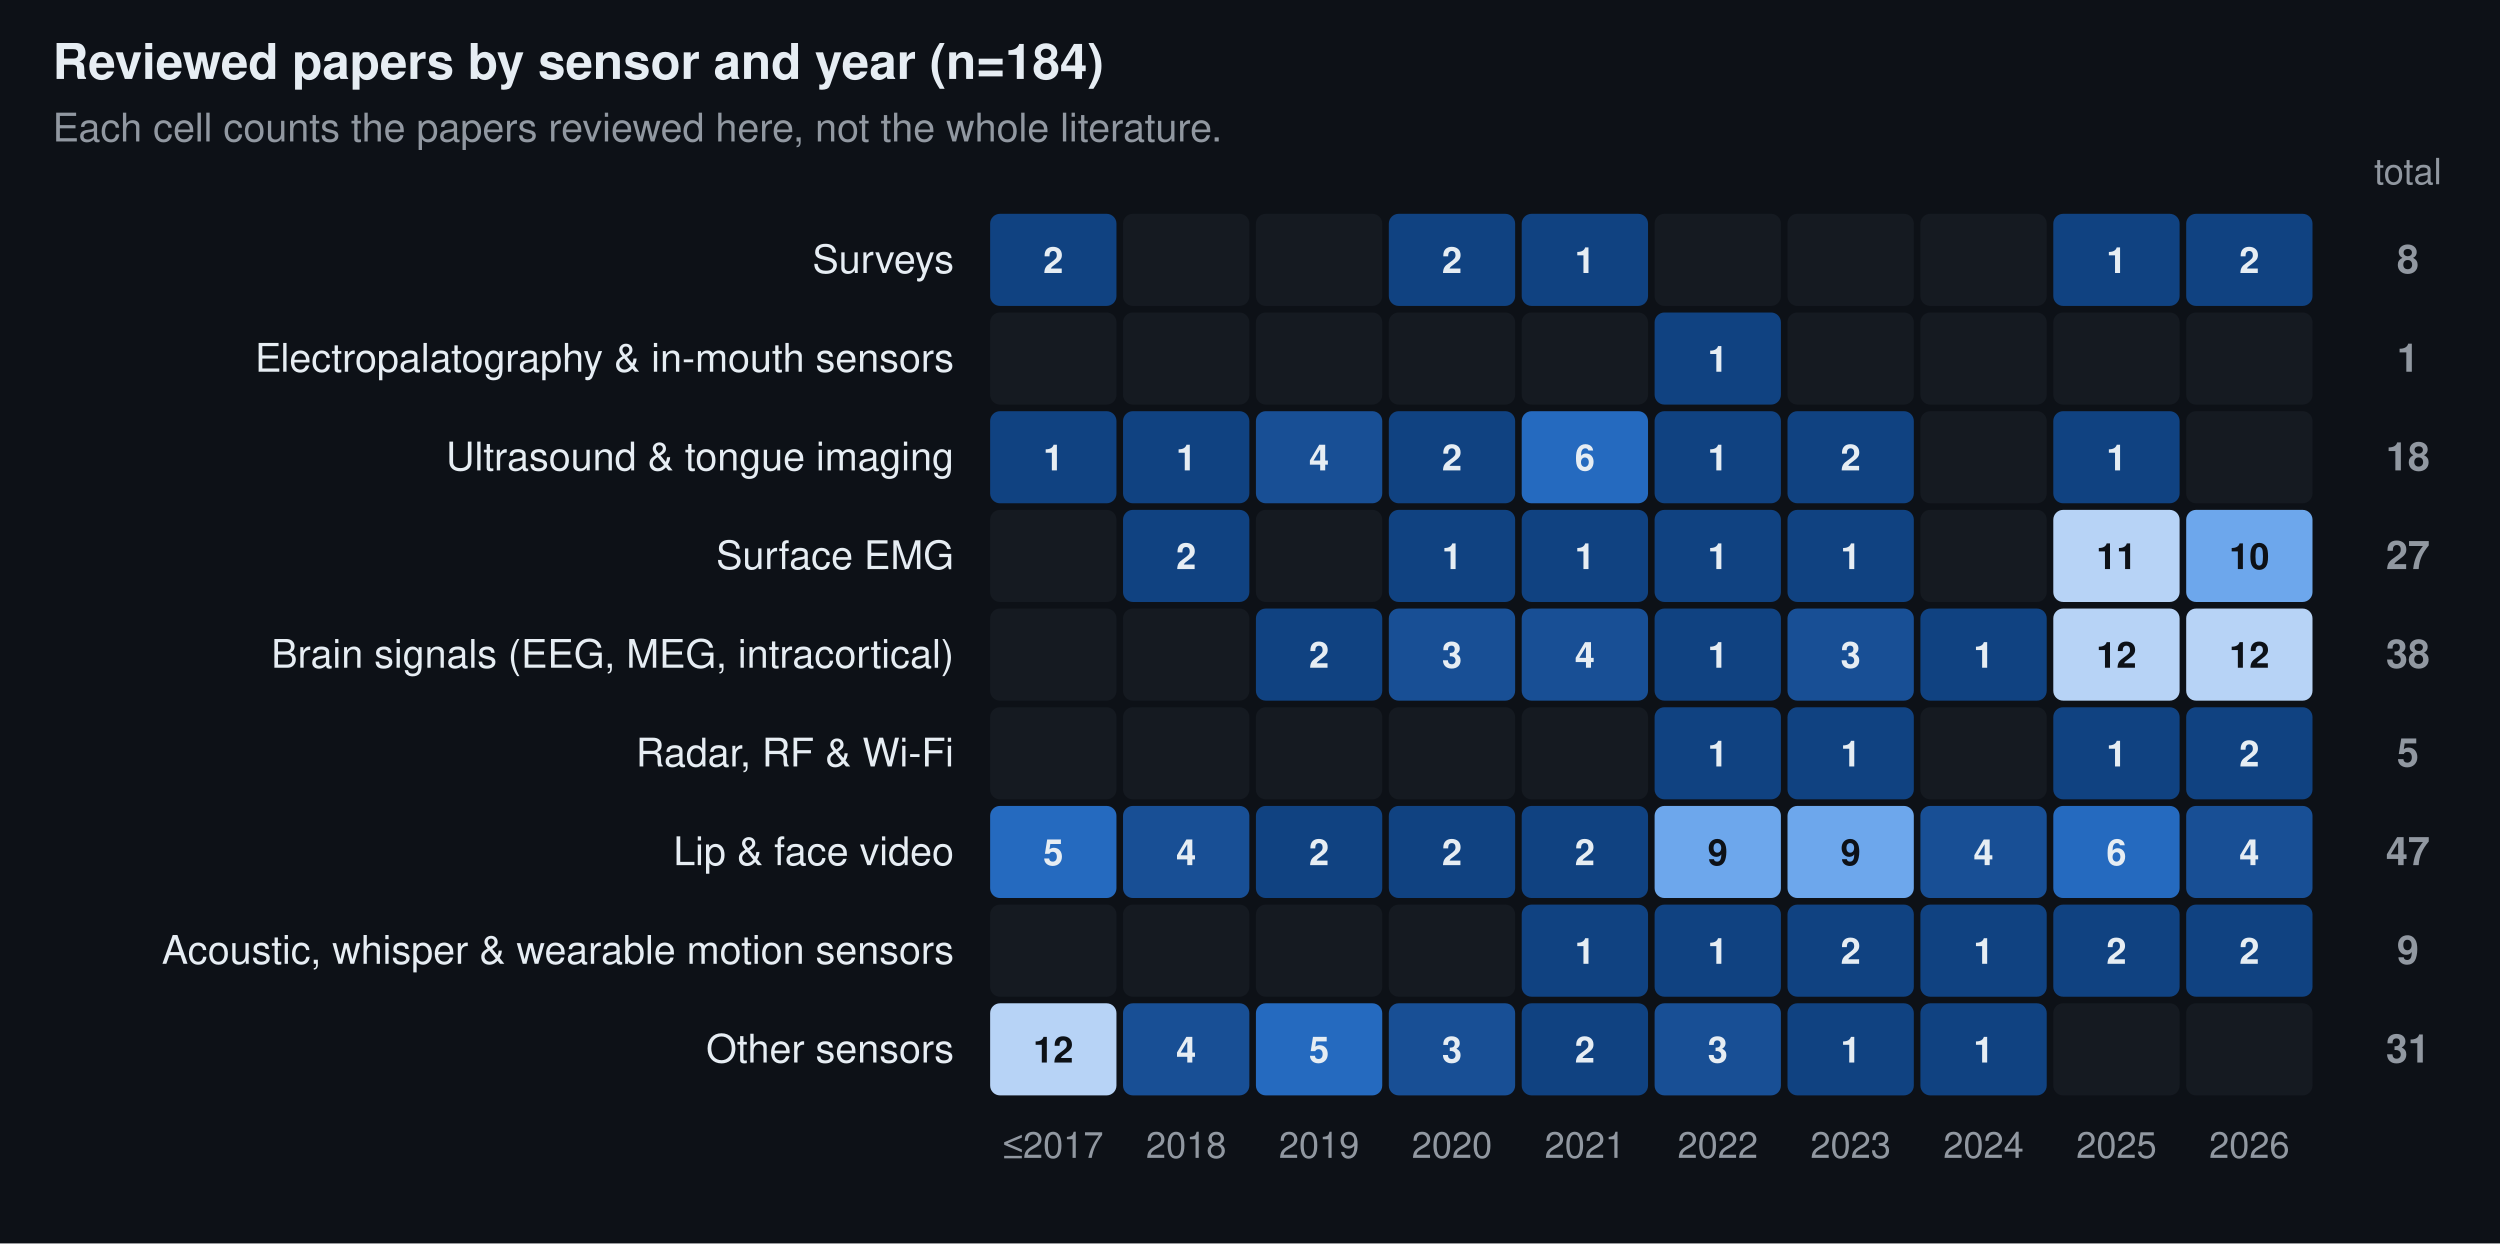
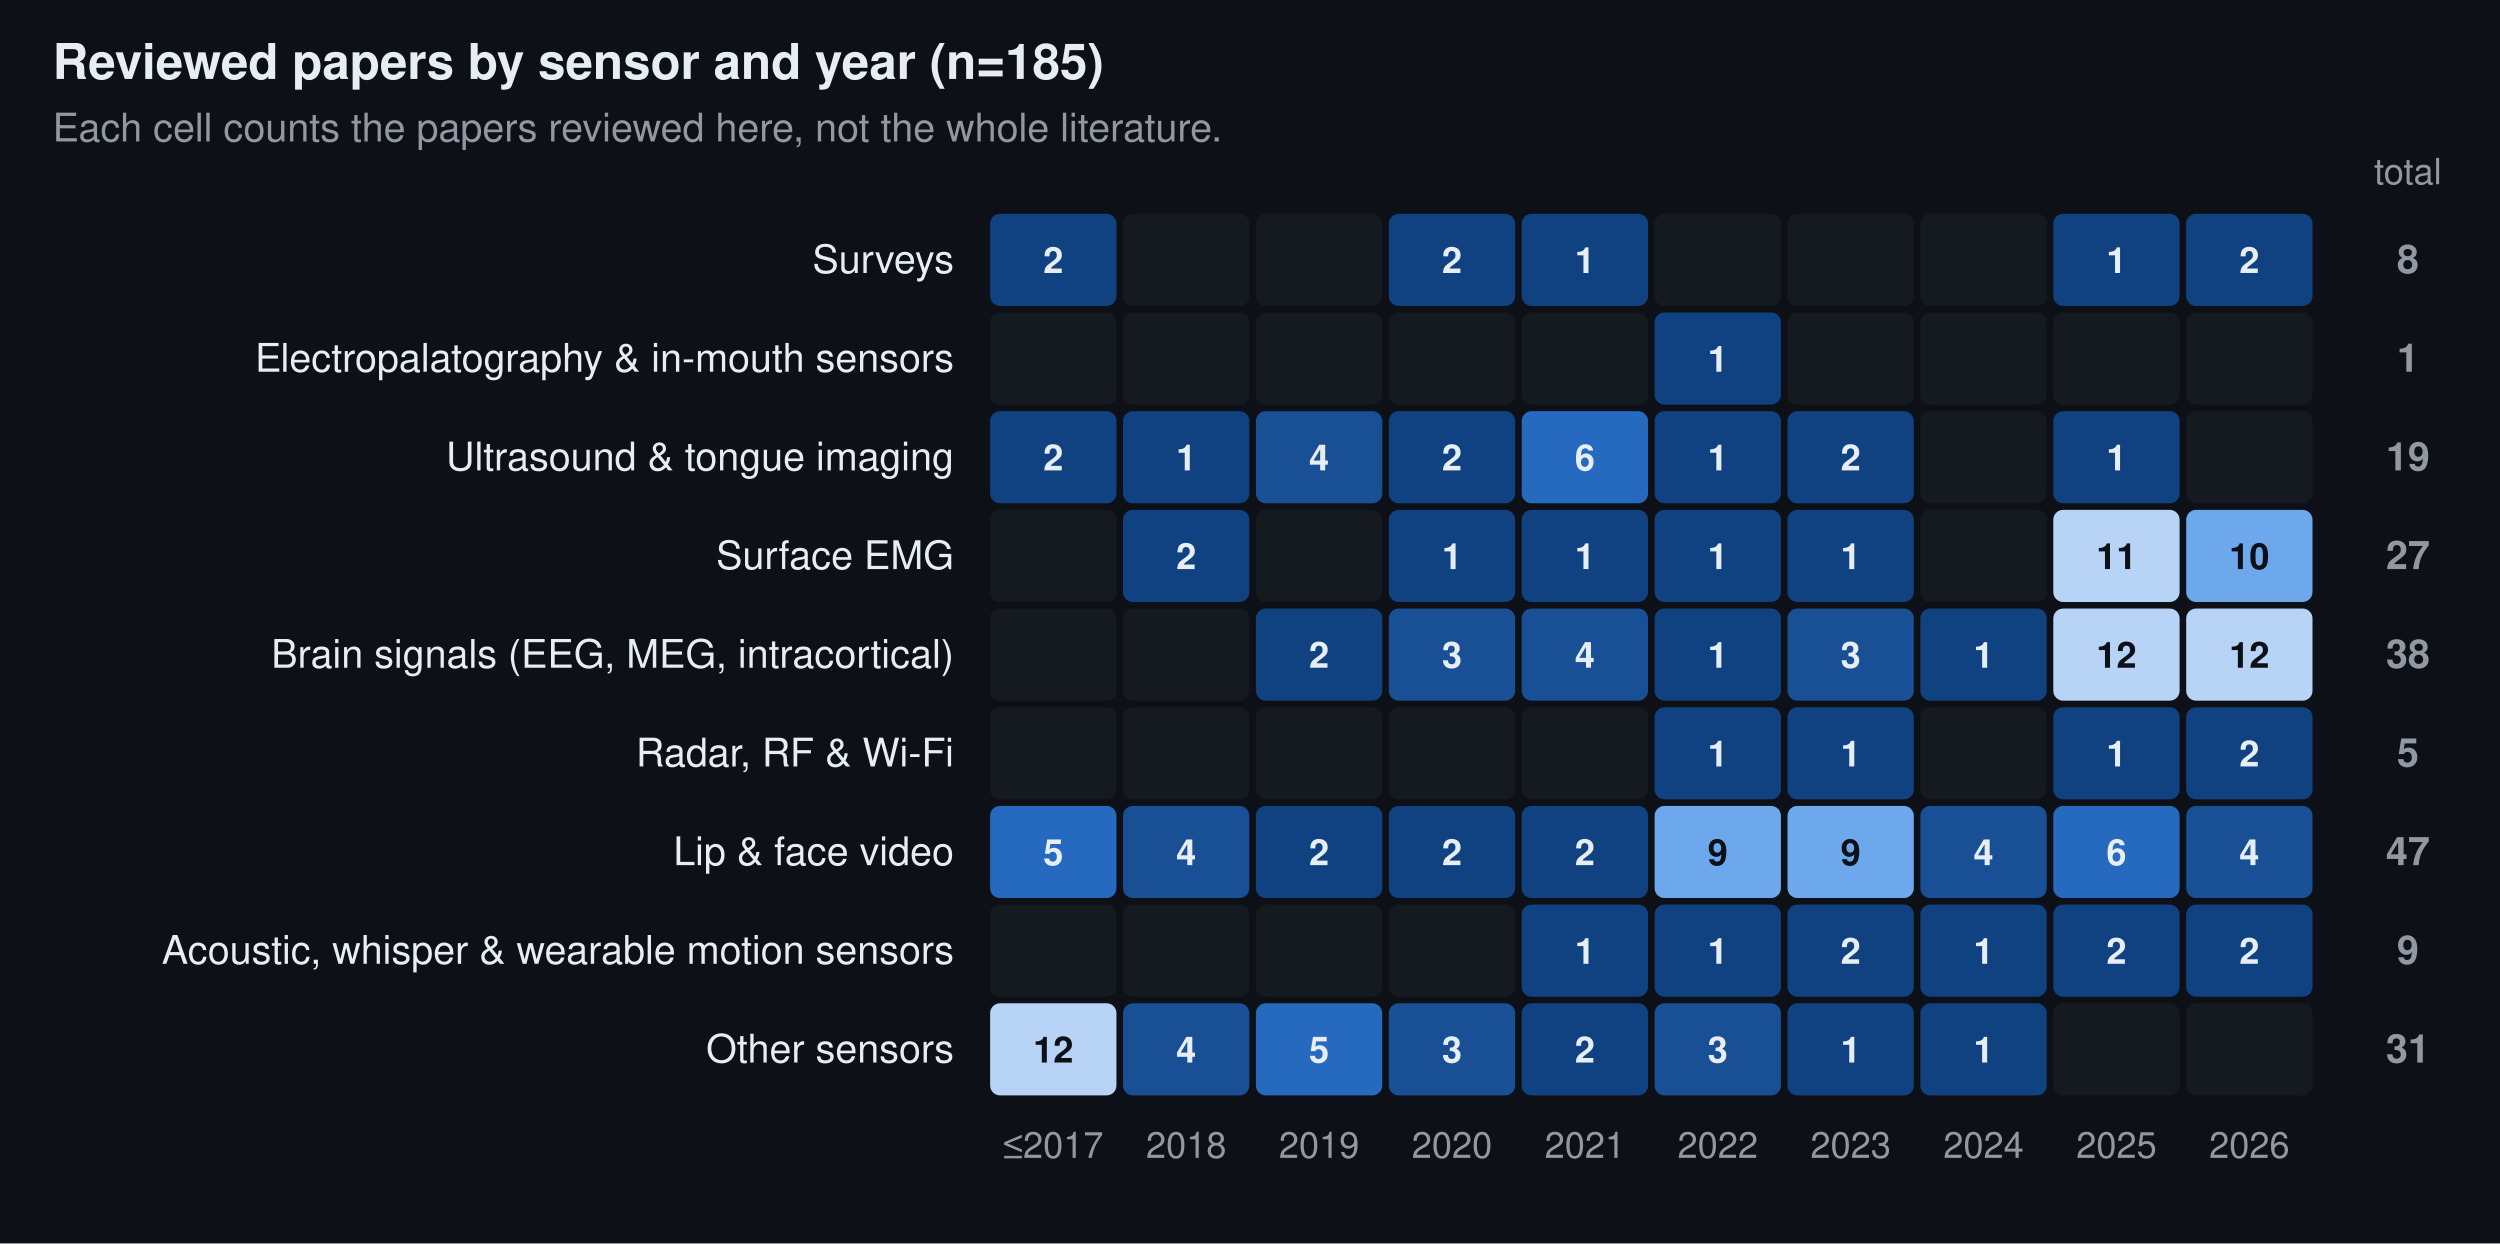
- <svg xmlns="http://www.w3.org/2000/svg" width="760" height="378" viewBox="0 0 760 378" font-family="-apple-system, BlinkMacSystemFont, 'Segoe UI', Helvetica, Arial, sans-serif" role="img" aria-label="Reviewed papers by sensor and year (n=184)">
+ <svg xmlns="http://www.w3.org/2000/svg" width="760" height="378" viewBox="0 0 760 378" font-family="-apple-system, BlinkMacSystemFont, 'Segoe UI', Helvetica, Arial, sans-serif" role="img" aria-label="Reviewed papers by sensor and year (n=185)">
  <rect width="760" height="378" fill="#0d1117" />
-   <text x="16.0" y="24.0" font-size="15" fill="#e6edf3" text-anchor="start" font-weight="600">Reviewed papers by sensor and year (n=184)</text>
+   <text x="16.0" y="24.0" font-size="15" fill="#e6edf3" text-anchor="start" font-weight="600">Reviewed papers by sensor and year (n=185)</text>
  <text x="16.0" y="43.0" font-size="12" fill="#9198a1" text-anchor="start">Each cell counts the papers reviewed here, not the whole literature.</text>
  <text x="320.2" y="352.0" font-size="11" fill="#9198a1" text-anchor="middle">≤2017</text>
  <text x="360.6" y="352.0" font-size="11" fill="#9198a1" text-anchor="middle">2018</text>
  <text x="401.0" y="352.0" font-size="11" fill="#9198a1" text-anchor="middle">2019</text>
  <text x="441.4" y="352.0" font-size="11" fill="#9198a1" text-anchor="middle">2020</text>
  <text x="481.8" y="352.0" font-size="11" fill="#9198a1" text-anchor="middle">2021</text>
  <text x="522.2" y="352.0" font-size="11" fill="#9198a1" text-anchor="middle">2022</text>
  <text x="562.6" y="352.0" font-size="11" fill="#9198a1" text-anchor="middle">2023</text>
  <text x="603.0" y="352.0" font-size="11" fill="#9198a1" text-anchor="middle">2024</text>
  <text x="643.4" y="352.0" font-size="11" fill="#9198a1" text-anchor="middle">2025</text>
  <text x="683.8" y="352.0" font-size="11" fill="#9198a1" text-anchor="middle">2026</text>
  <text x="732.0" y="56.0" font-size="11" fill="#9198a1" text-anchor="middle">total</text>
  <text x="290.0" y="83.0" font-size="12" fill="#e6edf3" text-anchor="end">Surveys</text>
  <rect x="301.0" y="65.0" width="38.4" height="28.0" rx="3" fill="#104281" />
  <text x="320.2" y="83.0" font-size="11" fill="#e6edf3" text-anchor="middle" font-weight="600">2</text>
  <rect x="341.4" y="65.0" width="38.4" height="28.0" rx="3" fill="#151a21" />
  <rect x="381.8" y="65.0" width="38.4" height="28.0" rx="3" fill="#151a21" />
  <rect x="422.2" y="65.0" width="38.4" height="28.0" rx="3" fill="#104281" />
  <text x="441.4" y="83.0" font-size="11" fill="#e6edf3" text-anchor="middle" font-weight="600">2</text>
  <rect x="462.6" y="65.0" width="38.4" height="28.0" rx="3" fill="#104281" />
  <text x="481.8" y="83.0" font-size="11" fill="#e6edf3" text-anchor="middle" font-weight="600">1</text>
  <rect x="503.0" y="65.0" width="38.4" height="28.0" rx="3" fill="#151a21" />
  <rect x="543.4" y="65.0" width="38.4" height="28.0" rx="3" fill="#151a21" />
  <rect x="583.8" y="65.0" width="38.4" height="28.0" rx="3" fill="#151a21" />
  <rect x="624.2" y="65.0" width="38.4" height="28.0" rx="3" fill="#104281" />
  <text x="643.4" y="83.0" font-size="11" fill="#e6edf3" text-anchor="middle" font-weight="600">1</text>
  <rect x="664.6" y="65.0" width="38.4" height="28.0" rx="3" fill="#104281" />
  <text x="683.8" y="83.0" font-size="11" fill="#e6edf3" text-anchor="middle" font-weight="600">2</text>
  <text x="732.0" y="83.0" font-size="12" fill="#9198a1" text-anchor="middle" font-weight="600">8</text>
  <text x="290.0" y="113.0" font-size="12" fill="#e6edf3" text-anchor="end">Electropalatography &amp; in-mouth sensors</text>
  <rect x="301.0" y="95.0" width="38.4" height="28.0" rx="3" fill="#151a21" />
  <rect x="341.4" y="95.0" width="38.4" height="28.0" rx="3" fill="#151a21" />
  <rect x="381.8" y="95.0" width="38.4" height="28.0" rx="3" fill="#151a21" />
  <rect x="422.2" y="95.0" width="38.4" height="28.0" rx="3" fill="#151a21" />
  <rect x="462.6" y="95.0" width="38.4" height="28.0" rx="3" fill="#151a21" />
  <rect x="503.0" y="95.0" width="38.4" height="28.0" rx="3" fill="#104281" />
  <text x="522.2" y="113.0" font-size="11" fill="#e6edf3" text-anchor="middle" font-weight="600">1</text>
  <rect x="543.4" y="95.0" width="38.4" height="28.0" rx="3" fill="#151a21" />
  <rect x="583.8" y="95.0" width="38.4" height="28.0" rx="3" fill="#151a21" />
  <rect x="624.2" y="95.0" width="38.4" height="28.0" rx="3" fill="#151a21" />
  <rect x="664.6" y="95.0" width="38.4" height="28.0" rx="3" fill="#151a21" />
  <text x="732.0" y="113.0" font-size="12" fill="#9198a1" text-anchor="middle" font-weight="600">1</text>
  <text x="290.0" y="143.0" font-size="12" fill="#e6edf3" text-anchor="end">Ultrasound &amp; tongue imaging</text>
  <rect x="301.0" y="125.0" width="38.4" height="28.0" rx="3" fill="#104281" />
-   <text x="320.2" y="143.0" font-size="11" fill="#e6edf3" text-anchor="middle" font-weight="600">1</text>
+   <text x="320.2" y="143.0" font-size="11" fill="#e6edf3" text-anchor="middle" font-weight="600">2</text>
  <rect x="341.4" y="125.0" width="38.4" height="28.0" rx="3" fill="#104281" />
  <text x="360.6" y="143.0" font-size="11" fill="#e6edf3" text-anchor="middle" font-weight="600">1</text>
  <rect x="381.8" y="125.0" width="38.4" height="28.0" rx="3" fill="#184f95" />
  <text x="401.0" y="143.0" font-size="11" fill="#e6edf3" text-anchor="middle" font-weight="600">4</text>
  <rect x="422.2" y="125.0" width="38.4" height="28.0" rx="3" fill="#104281" />
  <text x="441.4" y="143.0" font-size="11" fill="#e6edf3" text-anchor="middle" font-weight="600">2</text>
  <rect x="462.6" y="125.0" width="38.4" height="28.0" rx="3" fill="#256abf" />
  <text x="481.8" y="143.0" font-size="11" fill="#e6edf3" text-anchor="middle" font-weight="600">6</text>
  <rect x="503.0" y="125.0" width="38.4" height="28.0" rx="3" fill="#104281" />
  <text x="522.2" y="143.0" font-size="11" fill="#e6edf3" text-anchor="middle" font-weight="600">1</text>
  <rect x="543.4" y="125.0" width="38.4" height="28.0" rx="3" fill="#104281" />
  <text x="562.6" y="143.0" font-size="11" fill="#e6edf3" text-anchor="middle" font-weight="600">2</text>
  <rect x="583.8" y="125.0" width="38.4" height="28.0" rx="3" fill="#151a21" />
  <rect x="624.2" y="125.0" width="38.4" height="28.0" rx="3" fill="#104281" />
  <text x="643.4" y="143.0" font-size="11" fill="#e6edf3" text-anchor="middle" font-weight="600">1</text>
  <rect x="664.6" y="125.0" width="38.4" height="28.0" rx="3" fill="#151a21" />
-   <text x="732.0" y="143.0" font-size="12" fill="#9198a1" text-anchor="middle" font-weight="600">18</text>
+   <text x="732.0" y="143.0" font-size="12" fill="#9198a1" text-anchor="middle" font-weight="600">19</text>
  <text x="290.0" y="173.0" font-size="12" fill="#e6edf3" text-anchor="end">Surface EMG</text>
  <rect x="301.0" y="155.0" width="38.4" height="28.0" rx="3" fill="#151a21" />
  <rect x="341.4" y="155.0" width="38.4" height="28.0" rx="3" fill="#104281" />
  <text x="360.6" y="173.0" font-size="11" fill="#e6edf3" text-anchor="middle" font-weight="600">2</text>
  <rect x="381.8" y="155.0" width="38.4" height="28.0" rx="3" fill="#151a21" />
  <rect x="422.2" y="155.0" width="38.4" height="28.0" rx="3" fill="#104281" />
  <text x="441.4" y="173.0" font-size="11" fill="#e6edf3" text-anchor="middle" font-weight="600">1</text>
  <rect x="462.6" y="155.0" width="38.4" height="28.0" rx="3" fill="#104281" />
  <text x="481.8" y="173.0" font-size="11" fill="#e6edf3" text-anchor="middle" font-weight="600">1</text>
  <rect x="503.0" y="155.0" width="38.4" height="28.0" rx="3" fill="#104281" />
  <text x="522.2" y="173.0" font-size="11" fill="#e6edf3" text-anchor="middle" font-weight="600">1</text>
  <rect x="543.4" y="155.0" width="38.4" height="28.0" rx="3" fill="#104281" />
  <text x="562.6" y="173.0" font-size="11" fill="#e6edf3" text-anchor="middle" font-weight="600">1</text>
  <rect x="583.8" y="155.0" width="38.4" height="28.0" rx="3" fill="#151a21" />
  <rect x="624.2" y="155.0" width="38.4" height="28.0" rx="3" fill="#b7d3f6" />
  <text x="643.4" y="173.0" font-size="11" fill="#0d1117" text-anchor="middle" font-weight="600">11</text>
  <rect x="664.6" y="155.0" width="38.4" height="28.0" rx="3" fill="#6da7ec" />
  <text x="683.8" y="173.0" font-size="11" fill="#0d1117" text-anchor="middle" font-weight="600">10</text>
  <text x="732.0" y="173.0" font-size="12" fill="#9198a1" text-anchor="middle" font-weight="600">27</text>
  <text x="290.0" y="203.0" font-size="12" fill="#e6edf3" text-anchor="end">Brain signals (EEG, MEG, intracortical)</text>
  <rect x="301.0" y="185.0" width="38.4" height="28.0" rx="3" fill="#151a21" />
  <rect x="341.4" y="185.0" width="38.4" height="28.0" rx="3" fill="#151a21" />
  <rect x="381.8" y="185.0" width="38.4" height="28.0" rx="3" fill="#104281" />
  <text x="401.0" y="203.0" font-size="11" fill="#e6edf3" text-anchor="middle" font-weight="600">2</text>
  <rect x="422.2" y="185.0" width="38.4" height="28.0" rx="3" fill="#184f95" />
  <text x="441.4" y="203.0" font-size="11" fill="#e6edf3" text-anchor="middle" font-weight="600">3</text>
  <rect x="462.6" y="185.0" width="38.4" height="28.0" rx="3" fill="#184f95" />
  <text x="481.8" y="203.0" font-size="11" fill="#e6edf3" text-anchor="middle" font-weight="600">4</text>
  <rect x="503.0" y="185.0" width="38.4" height="28.0" rx="3" fill="#104281" />
  <text x="522.2" y="203.0" font-size="11" fill="#e6edf3" text-anchor="middle" font-weight="600">1</text>
  <rect x="543.4" y="185.0" width="38.4" height="28.0" rx="3" fill="#184f95" />
  <text x="562.6" y="203.0" font-size="11" fill="#e6edf3" text-anchor="middle" font-weight="600">3</text>
  <rect x="583.8" y="185.0" width="38.4" height="28.0" rx="3" fill="#104281" />
  <text x="603.0" y="203.0" font-size="11" fill="#e6edf3" text-anchor="middle" font-weight="600">1</text>
  <rect x="624.2" y="185.0" width="38.4" height="28.0" rx="3" fill="#b7d3f6" />
  <text x="643.4" y="203.0" font-size="11" fill="#0d1117" text-anchor="middle" font-weight="600">12</text>
  <rect x="664.6" y="185.0" width="38.4" height="28.0" rx="3" fill="#b7d3f6" />
  <text x="683.8" y="203.0" font-size="11" fill="#0d1117" text-anchor="middle" font-weight="600">12</text>
  <text x="732.0" y="203.0" font-size="12" fill="#9198a1" text-anchor="middle" font-weight="600">38</text>
  <text x="290.0" y="233.0" font-size="12" fill="#e6edf3" text-anchor="end">Radar, RF &amp; Wi-Fi</text>
  <rect x="301.0" y="215.0" width="38.4" height="28.0" rx="3" fill="#151a21" />
  <rect x="341.4" y="215.0" width="38.4" height="28.0" rx="3" fill="#151a21" />
  <rect x="381.8" y="215.0" width="38.4" height="28.0" rx="3" fill="#151a21" />
  <rect x="422.2" y="215.0" width="38.4" height="28.0" rx="3" fill="#151a21" />
  <rect x="462.6" y="215.0" width="38.4" height="28.0" rx="3" fill="#151a21" />
  <rect x="503.0" y="215.0" width="38.4" height="28.0" rx="3" fill="#104281" />
  <text x="522.2" y="233.0" font-size="11" fill="#e6edf3" text-anchor="middle" font-weight="600">1</text>
  <rect x="543.4" y="215.0" width="38.4" height="28.0" rx="3" fill="#104281" />
  <text x="562.6" y="233.0" font-size="11" fill="#e6edf3" text-anchor="middle" font-weight="600">1</text>
  <rect x="583.8" y="215.0" width="38.4" height="28.0" rx="3" fill="#151a21" />
  <rect x="624.2" y="215.0" width="38.4" height="28.0" rx="3" fill="#104281" />
  <text x="643.4" y="233.0" font-size="11" fill="#e6edf3" text-anchor="middle" font-weight="600">1</text>
  <rect x="664.6" y="215.0" width="38.4" height="28.0" rx="3" fill="#104281" />
  <text x="683.8" y="233.0" font-size="11" fill="#e6edf3" text-anchor="middle" font-weight="600">2</text>
  <text x="732.0" y="233.0" font-size="12" fill="#9198a1" text-anchor="middle" font-weight="600">5</text>
  <text x="290.0" y="263.0" font-size="12" fill="#e6edf3" text-anchor="end">Lip &amp; face video</text>
  <rect x="301.0" y="245.0" width="38.4" height="28.0" rx="3" fill="#256abf" />
  <text x="320.2" y="263.0" font-size="11" fill="#e6edf3" text-anchor="middle" font-weight="600">5</text>
  <rect x="341.4" y="245.0" width="38.4" height="28.0" rx="3" fill="#184f95" />
  <text x="360.6" y="263.0" font-size="11" fill="#e6edf3" text-anchor="middle" font-weight="600">4</text>
  <rect x="381.8" y="245.0" width="38.4" height="28.0" rx="3" fill="#104281" />
  <text x="401.0" y="263.0" font-size="11" fill="#e6edf3" text-anchor="middle" font-weight="600">2</text>
  <rect x="422.2" y="245.0" width="38.4" height="28.0" rx="3" fill="#104281" />
  <text x="441.4" y="263.0" font-size="11" fill="#e6edf3" text-anchor="middle" font-weight="600">2</text>
  <rect x="462.6" y="245.0" width="38.4" height="28.0" rx="3" fill="#104281" />
  <text x="481.8" y="263.0" font-size="11" fill="#e6edf3" text-anchor="middle" font-weight="600">2</text>
  <rect x="503.0" y="245.0" width="38.4" height="28.0" rx="3" fill="#6da7ec" />
  <text x="522.2" y="263.0" font-size="11" fill="#0d1117" text-anchor="middle" font-weight="600">9</text>
  <rect x="543.4" y="245.0" width="38.4" height="28.0" rx="3" fill="#6da7ec" />
  <text x="562.6" y="263.0" font-size="11" fill="#0d1117" text-anchor="middle" font-weight="600">9</text>
  <rect x="583.8" y="245.0" width="38.4" height="28.0" rx="3" fill="#184f95" />
  <text x="603.0" y="263.0" font-size="11" fill="#e6edf3" text-anchor="middle" font-weight="600">4</text>
  <rect x="624.2" y="245.0" width="38.4" height="28.0" rx="3" fill="#256abf" />
  <text x="643.4" y="263.0" font-size="11" fill="#e6edf3" text-anchor="middle" font-weight="600">6</text>
  <rect x="664.6" y="245.0" width="38.4" height="28.0" rx="3" fill="#184f95" />
  <text x="683.8" y="263.0" font-size="11" fill="#e6edf3" text-anchor="middle" font-weight="600">4</text>
  <text x="732.0" y="263.0" font-size="12" fill="#9198a1" text-anchor="middle" font-weight="600">47</text>
  <text x="290.0" y="293.0" font-size="12" fill="#e6edf3" text-anchor="end">Acoustic, whisper &amp; wearable motion sensors</text>
  <rect x="301.0" y="275.0" width="38.4" height="28.0" rx="3" fill="#151a21" />
  <rect x="341.4" y="275.0" width="38.4" height="28.0" rx="3" fill="#151a21" />
  <rect x="381.8" y="275.0" width="38.4" height="28.0" rx="3" fill="#151a21" />
  <rect x="422.2" y="275.0" width="38.4" height="28.0" rx="3" fill="#151a21" />
  <rect x="462.6" y="275.0" width="38.4" height="28.0" rx="3" fill="#104281" />
  <text x="481.8" y="293.0" font-size="11" fill="#e6edf3" text-anchor="middle" font-weight="600">1</text>
  <rect x="503.0" y="275.0" width="38.4" height="28.0" rx="3" fill="#104281" />
  <text x="522.2" y="293.0" font-size="11" fill="#e6edf3" text-anchor="middle" font-weight="600">1</text>
  <rect x="543.4" y="275.0" width="38.4" height="28.0" rx="3" fill="#104281" />
  <text x="562.6" y="293.0" font-size="11" fill="#e6edf3" text-anchor="middle" font-weight="600">2</text>
  <rect x="583.8" y="275.0" width="38.4" height="28.0" rx="3" fill="#104281" />
  <text x="603.0" y="293.0" font-size="11" fill="#e6edf3" text-anchor="middle" font-weight="600">1</text>
  <rect x="624.2" y="275.0" width="38.4" height="28.0" rx="3" fill="#104281" />
  <text x="643.4" y="293.0" font-size="11" fill="#e6edf3" text-anchor="middle" font-weight="600">2</text>
  <rect x="664.6" y="275.0" width="38.4" height="28.0" rx="3" fill="#104281" />
  <text x="683.8" y="293.0" font-size="11" fill="#e6edf3" text-anchor="middle" font-weight="600">2</text>
  <text x="732.0" y="293.0" font-size="12" fill="#9198a1" text-anchor="middle" font-weight="600">9</text>
  <text x="290.0" y="323.0" font-size="12" fill="#e6edf3" text-anchor="end">Other sensors</text>
  <rect x="301.0" y="305.0" width="38.4" height="28.0" rx="3" fill="#b7d3f6" />
  <text x="320.2" y="323.0" font-size="11" fill="#0d1117" text-anchor="middle" font-weight="600">12</text>
  <rect x="341.4" y="305.0" width="38.4" height="28.0" rx="3" fill="#184f95" />
  <text x="360.6" y="323.0" font-size="11" fill="#e6edf3" text-anchor="middle" font-weight="600">4</text>
  <rect x="381.8" y="305.0" width="38.4" height="28.0" rx="3" fill="#256abf" />
  <text x="401.0" y="323.0" font-size="11" fill="#e6edf3" text-anchor="middle" font-weight="600">5</text>
  <rect x="422.2" y="305.0" width="38.4" height="28.0" rx="3" fill="#184f95" />
  <text x="441.4" y="323.0" font-size="11" fill="#e6edf3" text-anchor="middle" font-weight="600">3</text>
  <rect x="462.6" y="305.0" width="38.4" height="28.0" rx="3" fill="#104281" />
  <text x="481.8" y="323.0" font-size="11" fill="#e6edf3" text-anchor="middle" font-weight="600">2</text>
  <rect x="503.0" y="305.0" width="38.4" height="28.0" rx="3" fill="#184f95" />
  <text x="522.2" y="323.0" font-size="11" fill="#e6edf3" text-anchor="middle" font-weight="600">3</text>
  <rect x="543.4" y="305.0" width="38.4" height="28.0" rx="3" fill="#104281" />
  <text x="562.6" y="323.0" font-size="11" fill="#e6edf3" text-anchor="middle" font-weight="600">1</text>
  <rect x="583.8" y="305.0" width="38.4" height="28.0" rx="3" fill="#104281" />
  <text x="603.0" y="323.0" font-size="11" fill="#e6edf3" text-anchor="middle" font-weight="600">1</text>
  <rect x="624.2" y="305.0" width="38.4" height="28.0" rx="3" fill="#151a21" />
  <rect x="664.6" y="305.0" width="38.4" height="28.0" rx="3" fill="#151a21" />
  <text x="732.0" y="323.0" font-size="12" fill="#9198a1" text-anchor="middle" font-weight="600">31</text>
</svg>
